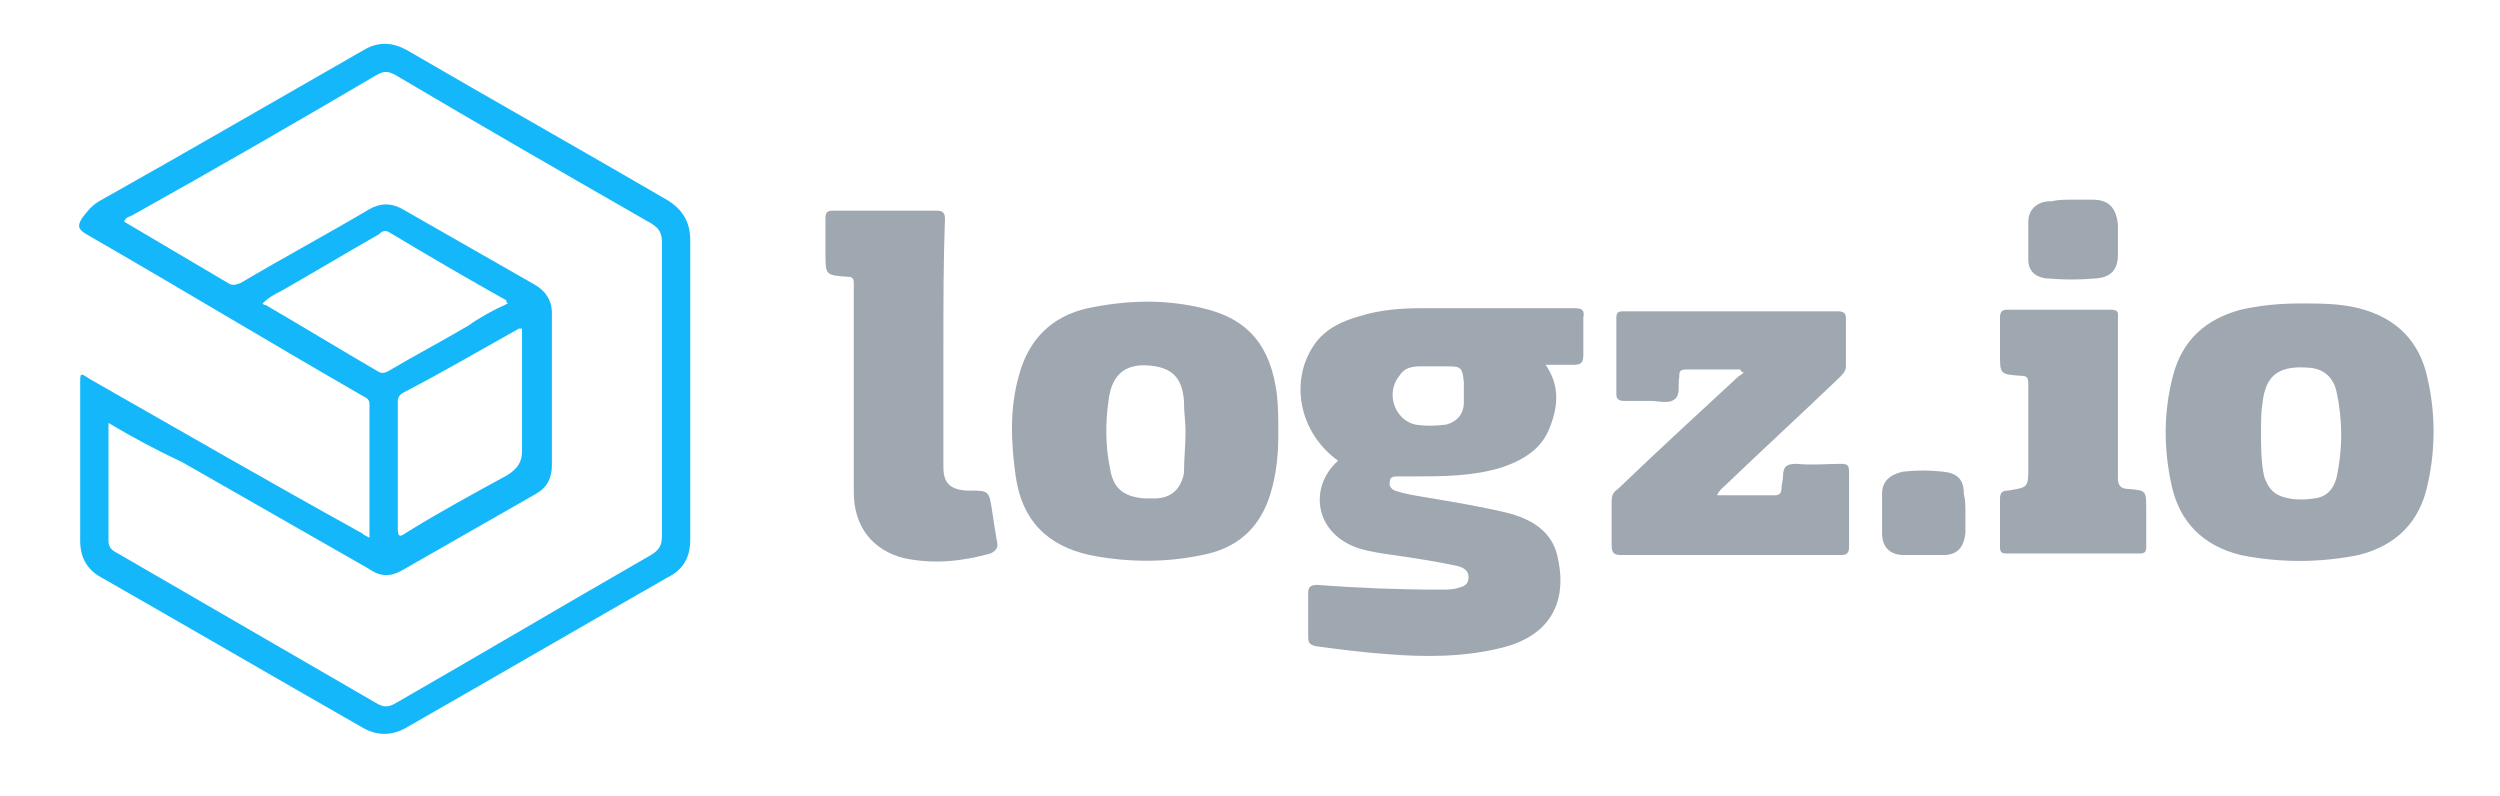
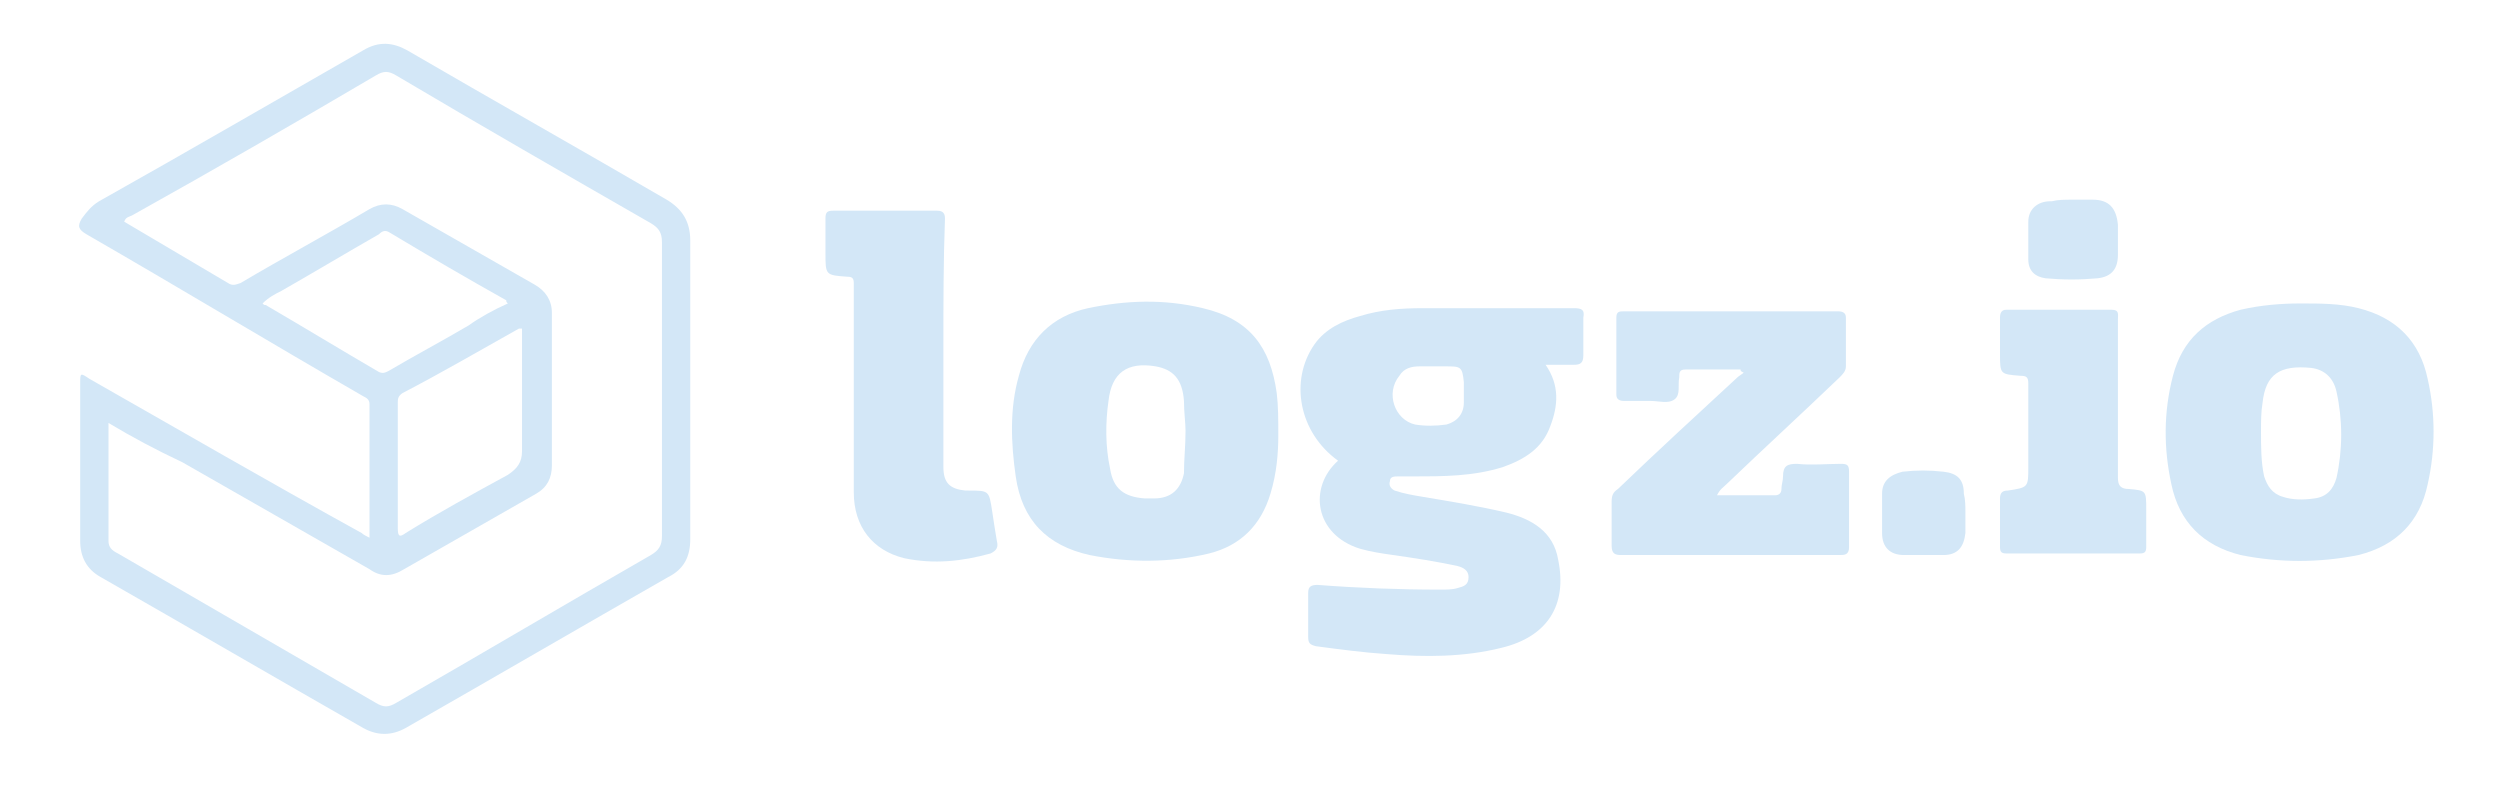
<svg xmlns="http://www.w3.org/2000/svg" version="1.1" id="Layer_1" x="0px" y="0px" viewBox="0 0 159 50.6" style="enable-background:new 0 0 159 50.6;" xml:space="preserve">
  <style type="text/css">
- 	.st0{fill:#14B8FA;}
- 	.st1{fill:#9FA7B0;}
+ 	.st0{fill:#D3E7F7;}
+ 	.st1{fill:#D3E7F7;}
</style>
  <path class="st0" d="M23.5,34.2c0-2.9,0-5.7,0-8.5c0-0.3-0.2-0.4-0.4-0.5c-5.9-3.4-11.7-6.9-17.6-10.3c-0.5-0.3-0.6-0.5-0.3-1  c0.3-0.4,0.6-0.8,1.1-1.1C12,9.6,17.5,6.4,23.1,3.2c1-0.6,1.9-0.5,2.8,0c5.5,3.2,11,6.3,16.5,9.5c1,0.6,1.5,1.4,1.5,2.6  c0,6.3,0,12.7,0,19c0,1.1-0.4,1.9-1.4,2.4c-5.6,3.2-11.1,6.4-16.7,9.6c-0.9,0.5-1.8,0.5-2.7,0c-5.6-3.2-11.1-6.4-16.7-9.6  c-0.9-0.5-1.3-1.3-1.3-2.3c0-3.3,0-6.6,0-10c0-0.7,0-0.7,0.6-0.3c5.8,3.3,11.5,6.6,17.3,9.8C23.1,34,23.3,34.1,23.5,34.2z M6.9,26.9  c0,0.2,0,0.2,0,0.3c0,2.4,0,4.8,0,7.2c0,0.4,0.2,0.6,0.6,0.8c5.5,3.2,10.9,6.3,16.4,9.5c0.5,0.3,0.8,0.3,1.3,0  c5.4-3.1,10.8-6.3,16.2-9.4c0.5-0.3,0.7-0.6,0.7-1.2c0-6.2,0-12.5,0-18.7c0-0.6-0.2-0.9-0.7-1.2c-5.4-3.1-10.8-6.2-16.2-9.4  c-0.5-0.3-0.8-0.3-1.3,0c-5.1,3-10.3,6-15.5,8.9c-0.2,0.1-0.4,0.1-0.5,0.4c2.2,1.3,4.4,2.6,6.6,3.9c0.3,0.2,0.5,0.1,0.8,0  c2.7-1.6,5.5-3.1,8.2-4.7c0.7-0.4,1.4-0.4,2.1,0c2.8,1.6,5.6,3.2,8.4,4.8c0.7,0.4,1.1,1,1.1,1.8c0,3.2,0,6.5,0,9.7  c0,0.8-0.3,1.4-1,1.8c-2.8,1.6-5.6,3.2-8.4,4.8c-0.8,0.5-1.5,0.5-2.2,0c-4-2.3-7.9-4.5-11.9-6.8C9.9,28.6,8.4,27.8,6.9,26.9z   M32.3,19.3c-0.1-0.1-0.1-0.1-0.1-0.2c-2.5-1.4-4.9-2.8-7.4-4.3c-0.3-0.2-0.5-0.1-0.7,0.1c-2.1,1.2-4.1,2.4-6.2,3.6  c-0.4,0.2-0.8,0.4-1.2,0.8c0.1,0.1,0.1,0.1,0.2,0.1c2.4,1.4,4.7,2.8,7.1,4.2c0.3,0.2,0.5,0.1,0.7,0c1.7-1,3.4-1.9,5.1-2.9  C30.5,20.2,31.4,19.7,32.3,19.3z M33.2,20.9c-0.1,0-0.2,0-0.2,0c-2.5,1.4-4.9,2.8-7.4,4.1c-0.3,0.2-0.3,0.4-0.3,0.6c0,2.7,0,5.3,0,8  c0,0.5,0.1,0.6,0.5,0.3c2.1-1.3,4.3-2.5,6.5-3.7c0.6-0.4,0.9-0.8,0.9-1.5C33.2,26.2,33.2,23.5,33.2,20.9z" />
  <path class="st1" d="M85.1,29.3c-2.5-1.8-3.1-5.1-1.5-7.4c0.7-1,1.8-1.5,2.9-1.8c1.3-0.4,2.6-0.5,4-0.5c3.2,0,6.4,0,9.6,0  c0.5,0,0.7,0.1,0.6,0.6c0,0.8,0,1.6,0,2.4c0,0.5-0.2,0.6-0.6,0.6c-0.6,0-1.2,0-1.8,0c0.9,1.3,0.8,2.6,0.3,3.9  c-0.5,1.4-1.6,2.1-3,2.6c-1.9,0.6-3.8,0.6-5.8,0.6c-0.3,0-0.6,0-0.9,0c-0.2,0-0.5,0-0.5,0.3c-0.1,0.3,0.1,0.5,0.3,0.6  c0.6,0.2,1.2,0.3,1.8,0.4c1.8,0.3,3.6,0.6,5.3,1c1.6,0.4,3,1.2,3.3,3c0.6,2.9-0.7,4.9-3.6,5.6c-2.4,0.6-4.9,0.6-7.3,0.4  c-1.5-0.1-3-0.3-4.5-0.5c-0.4-0.1-0.5-0.2-0.5-0.6c0-0.9,0-1.9,0-2.8c0-0.4,0.2-0.5,0.6-0.5c2.6,0.2,5.2,0.3,7.8,0.3  c0.4,0,0.8,0,1.1-0.1c0.4-0.1,0.7-0.2,0.7-0.7c0-0.4-0.3-0.6-0.7-0.7c-1.4-0.3-2.7-0.5-4.1-0.7c-0.7-0.1-1.4-0.2-2.1-0.4  C83.6,34,83.2,31,85.1,29.3z M91.4,23.3C91.4,23.3,91.4,23.3,91.4,23.3c-0.4,0-0.8,0-1.1,0c-0.5,0-1,0.1-1.3,0.6  C88.1,25,88.7,26.7,90,27c0.6,0.1,1.3,0.1,2,0c0.7-0.2,1.1-0.7,1.1-1.4c0-0.4,0-0.9,0-1.3c-0.1-1-0.2-1-1.2-1  C91.8,23.3,91.6,23.3,91.4,23.3z" />
  <path class="st1" d="M146.3,19.3c1.3,0,2.5,0,3.7,0.3c2.4,0.6,3.9,2.1,4.4,4.5c0.5,2.2,0.5,4.5,0,6.7c-0.5,2.4-2,3.9-4.4,4.5  c-2.5,0.5-5,0.5-7.5,0c-2.4-0.6-3.9-2.1-4.4-4.5c-0.5-2.3-0.5-4.6,0.1-6.9c0.6-2.3,2.1-3.6,4.3-4.2  C143.8,19.4,145.1,19.3,146.3,19.3z M143.8,27.5c0,0.9,0,1.9,0.2,2.8c0.2,0.6,0.5,1.1,1.2,1.3c0.6,0.2,1.3,0.2,2,0.1  c0.8-0.1,1.2-0.6,1.4-1.3c0.4-1.8,0.4-3.7,0-5.5c-0.2-0.9-0.8-1.4-1.6-1.5c-2-0.2-2.9,0.4-3.1,2.2C143.8,26.2,143.8,26.8,143.8,27.5  z" />
  <path class="st1" d="M81.3,27.7c0,1.1-0.1,2.4-0.5,3.7c-0.6,2-1.9,3.3-3.9,3.8c-2.5,0.6-5.1,0.6-7.6,0.1c-2.7-0.6-4.3-2.2-4.7-5  c-0.3-2.1-0.4-4.3,0.2-6.4c0.6-2.3,2.1-3.8,4.4-4.3c2.4-0.5,4.8-0.6,7.3,0c3,0.7,4.3,2.5,4.7,5.4C81.3,25.8,81.3,26.7,81.3,27.7z   M75.4,27.4c0-0.5-0.1-1.2-0.1-1.9c-0.1-1.4-0.7-2-1.8-2.2c-1.8-0.3-2.8,0.4-3,2.2c-0.2,1.4-0.2,2.9,0.1,4.3  c0.2,1.3,0.9,1.8,2.2,1.9c0.2,0,0.4,0,0.6,0c1.1,0,1.7-0.6,1.9-1.6C75.3,29.2,75.4,28.4,75.4,27.4z" />
  <path class="st1" d="M110.7,23.5c-1.2,0-2.3,0-3.5,0c-0.4,0-0.4,0.2-0.4,0.5c-0.1,0.5,0.1,1.1-0.3,1.4c-0.4,0.3-1,0.1-1.5,0.1  c-0.6,0-1.2,0-1.7,0c-0.3,0-0.5-0.1-0.5-0.4c0-1.6,0-3.3,0-4.9c0-0.4,0.2-0.4,0.5-0.4c4.5,0,9.1,0,13.6,0c0.3,0,0.5,0.1,0.5,0.4  c0,1,0,2.1,0,3.1c0,0.3-0.2,0.5-0.4,0.7c-2.4,2.3-4.8,4.5-7.2,6.8c-0.2,0.2-0.4,0.3-0.6,0.7c1.3,0,2.5,0,3.7,0  c0.2,0,0.4-0.1,0.4-0.4c0-0.3,0.1-0.5,0.1-0.8c0-0.7,0.3-0.8,0.9-0.8c0.9,0.1,1.9,0,2.8,0c0.4,0,0.5,0.1,0.5,0.5c0,1.6,0,3.2,0,4.8  c0,0.5-0.3,0.5-0.6,0.5c-3.5,0-7,0-10.6,0c-1.1,0-2.2,0-3.3,0c-0.4,0-0.6-0.1-0.6-0.6c0-0.9,0-1.8,0-2.8c0-0.4,0.1-0.6,0.4-0.8  c2.5-2.4,5-4.7,7.6-7.1c0.1-0.1,0.3-0.2,0.4-0.3C110.7,23.6,110.7,23.6,110.7,23.5z" />
  <path class="st1" d="M60,22c0,2.6,0,5.2,0,7.7c0,1,0.4,1.4,1.4,1.5c0.1,0,0.1,0,0.2,0c1.3,0,1.3,0,1.5,1.3c0.1,0.7,0.2,1.3,0.3,1.9  c0.1,0.4,0,0.6-0.4,0.8c-1.8,0.5-3.6,0.7-5.5,0.3c-2-0.5-3.2-2-3.2-4.2c0-4.3,0-8.6,0-12.9c0-0.1,0-0.3,0-0.4c0-0.3-0.1-0.4-0.4-0.4  c-1.4-0.1-1.4-0.1-1.4-1.5c0-0.7,0-1.4,0-2.2c0-0.4,0.1-0.5,0.5-0.5c2.2,0,4.4,0,6.6,0c0.4,0,0.5,0.2,0.5,0.5C60,16.6,60,19.3,60,22  z" />
  <path class="st1" d="M134.7,25.4c0,1.7,0,3.4,0,5c0,0.5,0.2,0.7,0.7,0.7c1.1,0.1,1.1,0.1,1.1,1.3c0,0.8,0,1.6,0,2.4  c0,0.3-0.1,0.4-0.4,0.4c-2.8,0-5.7,0-8.5,0c-0.3,0-0.4-0.1-0.4-0.4c0-1,0-2.1,0-3.1c0-0.4,0.2-0.5,0.5-0.5c1.3-0.2,1.3-0.2,1.3-1.5  c0-1.8,0-3.6,0-5.3c0-0.4-0.1-0.5-0.5-0.5c-1.3-0.1-1.3-0.1-1.3-1.4c0-0.8,0-1.5,0-2.3c0-0.3,0.1-0.5,0.4-0.5c2.2,0,4.4,0,6.7,0  c0.5,0,0.4,0.3,0.4,0.6C134.7,22,134.7,23.7,134.7,25.4z" />
  <path class="st1" d="M131.8,12.7c0.4,0,0.9,0,1.3,0c1,0,1.5,0.5,1.6,1.6c0,0.6,0,1.2,0,1.9c0,0.9-0.4,1.4-1.3,1.5  c-1.1,0.1-2.2,0.1-3.3,0c-0.7-0.1-1.1-0.5-1.1-1.2c0-0.8,0-1.6,0-2.4c0-0.8,0.6-1.3,1.4-1.3c0,0,0,0,0.1,0  C130.9,12.7,131.3,12.7,131.8,12.7z" />
  <path class="st1" d="M125,32.6c0,0.4,0,0.8,0,1.3c-0.1,0.9-0.5,1.4-1.4,1.4c-0.8,0-1.6,0-2.5,0c-0.9,0-1.4-0.5-1.4-1.4  c0-0.8,0-1.7,0-2.5c0-0.8,0.5-1.2,1.3-1.4c0.9-0.1,1.7-0.1,2.6,0c0.9,0.1,1.3,0.5,1.3,1.4C125,31.8,125,32.2,125,32.6z" />
</svg>
